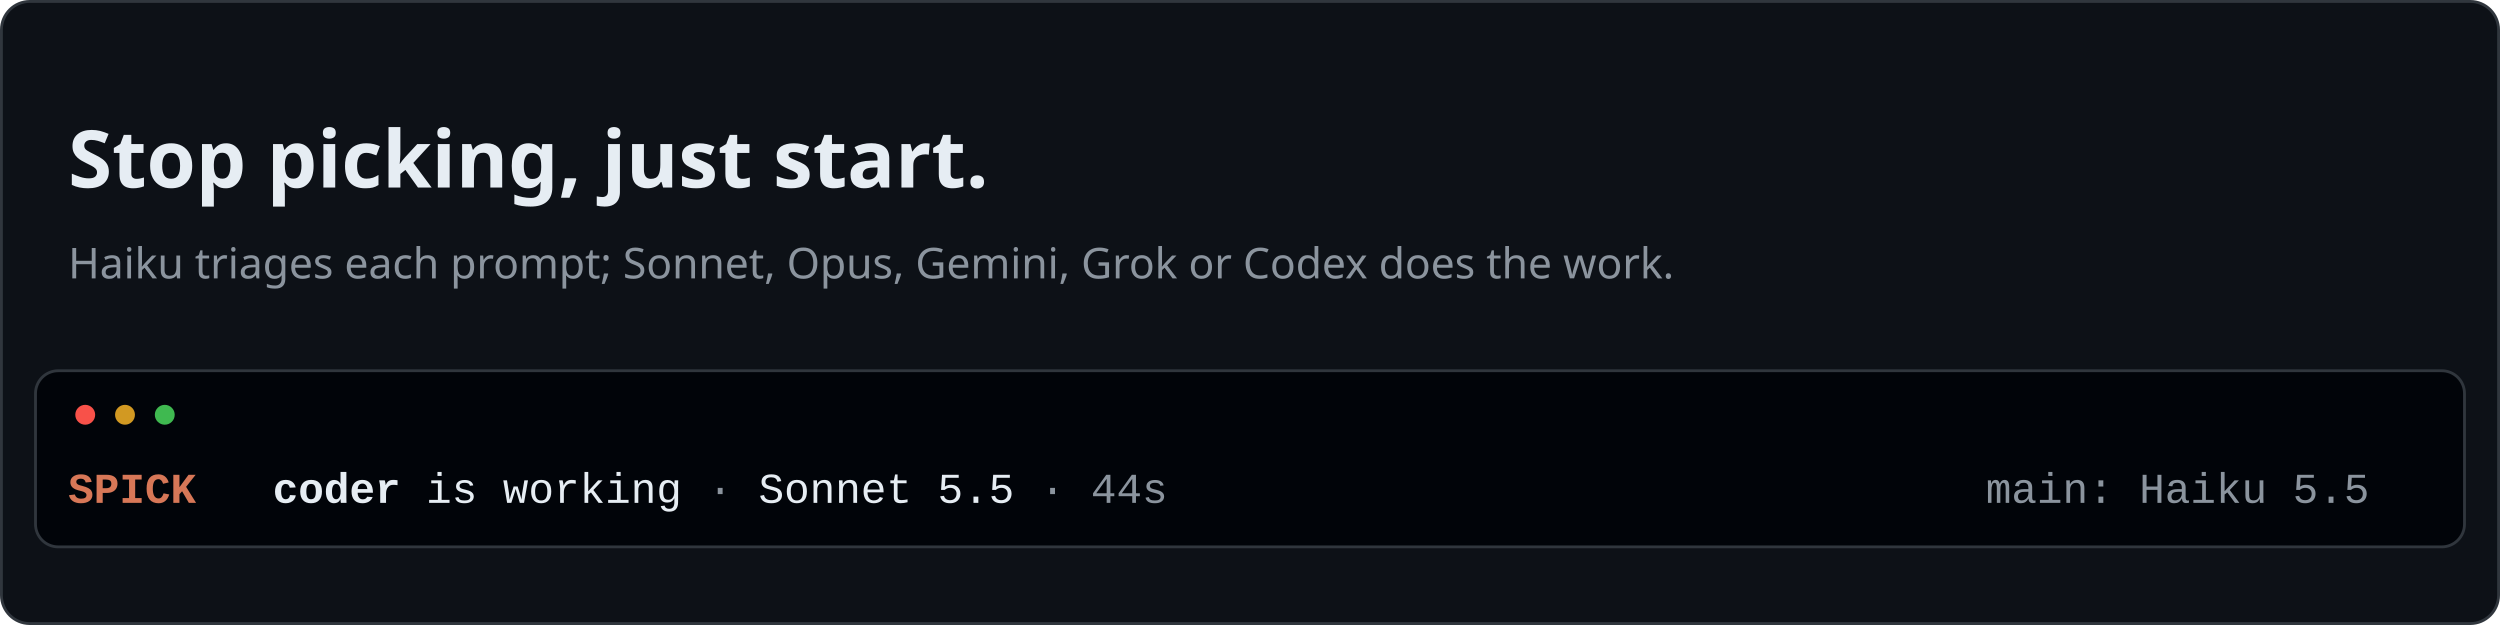
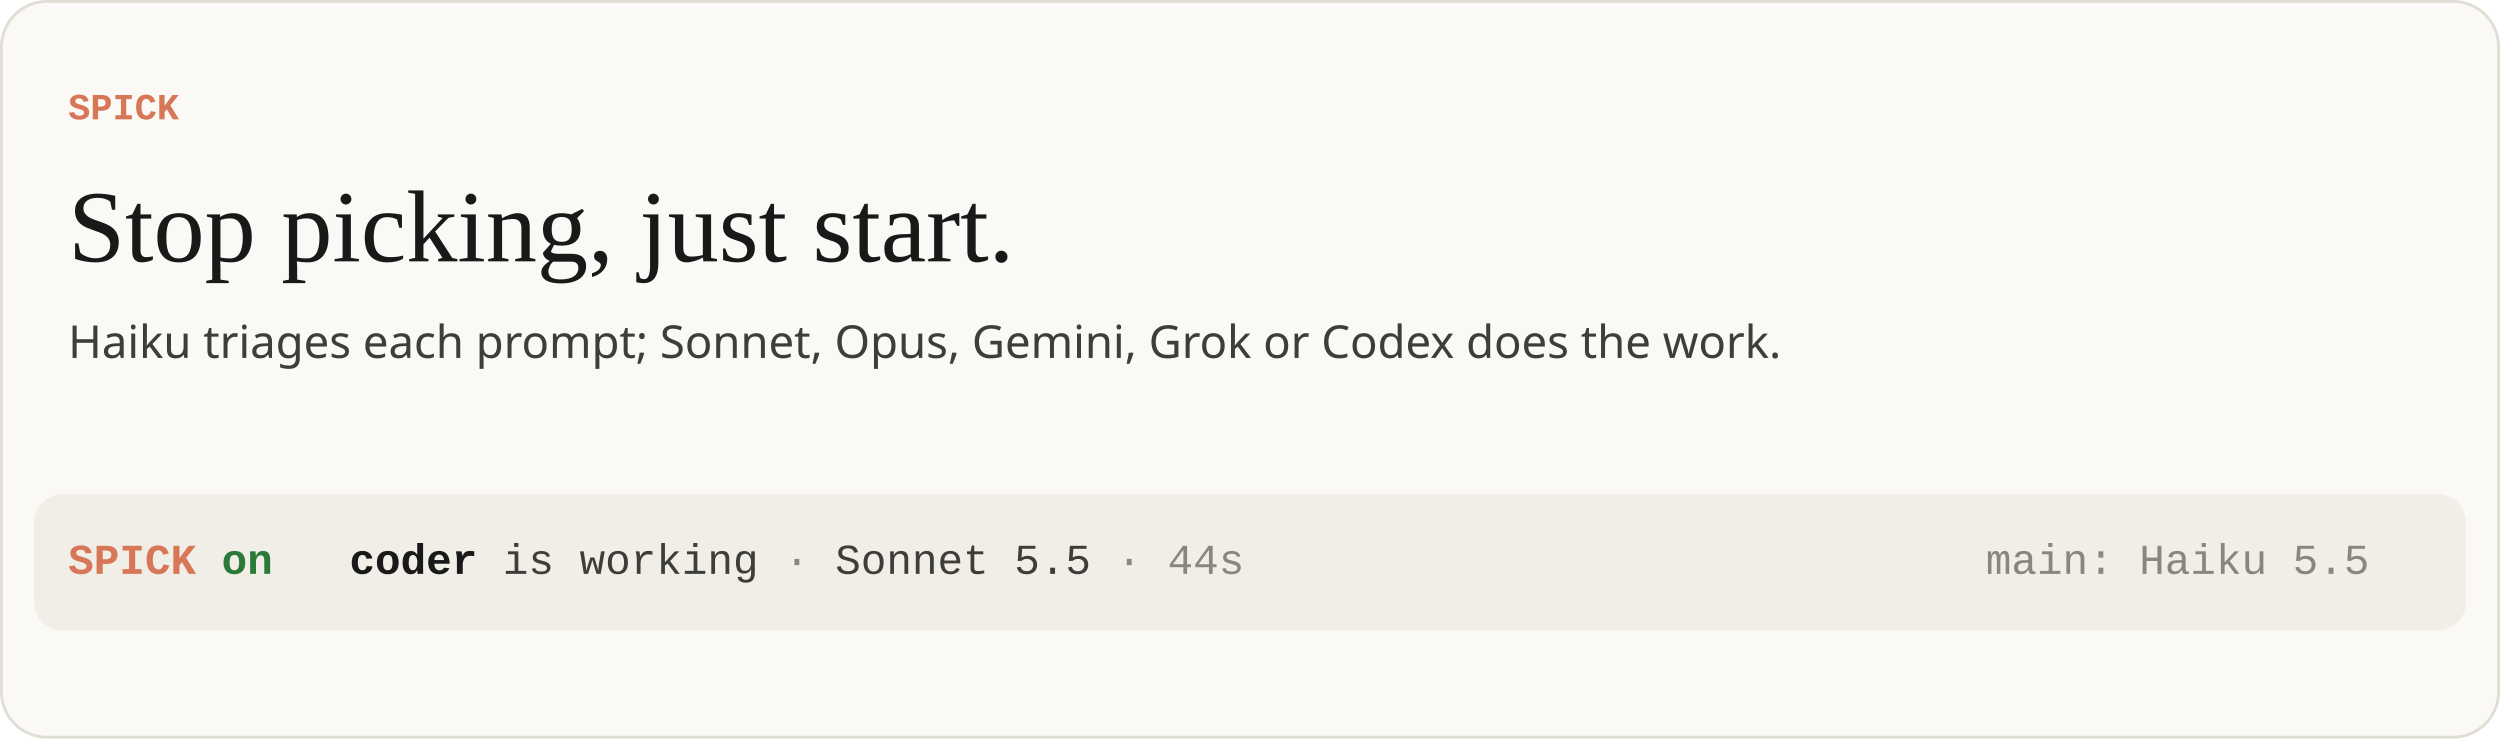
- <svg xmlns="http://www.w3.org/2000/svg" width="880" height="220" viewBox="0 0 880 220" role="img" aria-label="Spick: the dashboard band while the coder subagent works">
-   <rect x="0.5" y="0.5" width="879" height="219" rx="10" fill="#0d1117" stroke="#30363d" />
-   <text x="24" y="66" font-family="-apple-system, BlinkMacSystemFont, &quot;Segoe UI&quot;, &quot;Noto Sans&quot;, Helvetica, Arial, sans-serif" font-size="28" font-weight="700" fill="#e6edf3">Stop picking, just start.</text>
-   <text x="24" y="98" font-family="-apple-system, BlinkMacSystemFont, &quot;Segoe UI&quot;, &quot;Noto Sans&quot;, Helvetica, Arial, sans-serif" font-size="15" fill="#8b949e">Haiku triages each prompt; Sonnet, Opus, Gemini, Grok or Codex does the work.</text>
-   <rect x="12.5" y="130.5" width="855" height="62" rx="8" fill="#010409" stroke="#30363d" />
-   <circle cx="30" cy="146" r="3.5" fill="#f85149" />
-   <circle cx="44" cy="146" r="3.5" fill="#d29922" />
-   <circle cx="58" cy="146" r="3.5" fill="#3fb950" />
-   <text x="24" y="177" font-family="ui-monospace, SFMono-Regular, &quot;SF Mono&quot;, Menlo, Consolas, &quot;Liberation Mono&quot;, monospace" font-size="15" fill="#d77757" font-weight="700" xml:space="preserve">SPICK</text>
-   <text x="96" y="177" font-family="ui-monospace, SFMono-Regular, &quot;SF Mono&quot;, Menlo, Consolas, &quot;Liberation Mono&quot;, monospace" font-size="15" fill="#e6edf3" font-weight="700" xml:space="preserve">coder</text>
-   <text x="150" y="177" font-family="ui-monospace, SFMono-Regular, &quot;SF Mono&quot;, Menlo, Consolas, &quot;Liberation Mono&quot;, monospace" font-size="15" fill="#e6edf3" xml:space="preserve">is working</text>
-   <text x="249" y="177" font-family="ui-monospace, SFMono-Regular, &quot;SF Mono&quot;, Menlo, Consolas, &quot;Liberation Mono&quot;, monospace" font-size="15" fill="#8b949e" xml:space="preserve">·</text>
-   <text x="267" y="177" font-family="ui-monospace, SFMono-Regular, &quot;SF Mono&quot;, Menlo, Consolas, &quot;Liberation Mono&quot;, monospace" font-size="15" fill="#e6edf3" xml:space="preserve">Sonnet 5.5</text>
-   <text x="366" y="177" font-family="ui-monospace, SFMono-Regular, &quot;SF Mono&quot;, Menlo, Consolas, &quot;Liberation Mono&quot;, monospace" font-size="15" fill="#8b949e" xml:space="preserve">·</text>
-   <text x="384" y="177" font-family="ui-monospace, SFMono-Regular, &quot;SF Mono&quot;, Menlo, Consolas, &quot;Liberation Mono&quot;, monospace" font-size="15" fill="#8b949e" xml:space="preserve">44s</text>
-   <text x="699" y="177" font-family="ui-monospace, SFMono-Regular, &quot;SF Mono&quot;, Menlo, Consolas, &quot;Liberation Mono&quot;, monospace" font-size="15" fill="#8b949e" xml:space="preserve">main: Haiku 5.5</text>
+ <svg xmlns="http://www.w3.org/2000/svg" width="880" height="260" viewBox="0 0 880 260" role="img" aria-label="Spick: the dashboard band while the coder subagent works">
+   <rect x="0.5" y="0.5" width="879" height="259" rx="16" fill="#FAF9F5" stroke="#E0DDD4" />
+   <text x="24" y="42" font-family="ui-monospace, SFMono-Regular, &quot;SF Mono&quot;, Menlo, Consolas, &quot;Liberation Mono&quot;, monospace" font-size="13" font-weight="700" fill="#D77757">SPICK</text>
+   <text x="24" y="92" font-family="Georgia, &quot;Times New Roman&quot;, &quot;Noto Serif&quot;, serif" font-size="36" fill="#191919">Stop picking, just start.</text>
+   <text x="24" y="126" font-family="-apple-system, BlinkMacSystemFont, &quot;Segoe UI&quot;, &quot;Noto Sans&quot;, Helvetica, Arial, sans-serif" font-size="16" fill="#3D3D3A">Haiku triages each prompt; Sonnet, Opus, Gemini, Grok or Codex does the work.</text>
+   <rect x="12" y="174" width="856" height="48" rx="10" fill="#F0EEE6" />
+   <text x="24" y="202" font-family="ui-monospace, SFMono-Regular, &quot;SF Mono&quot;, Menlo, Consolas, &quot;Liberation Mono&quot;, monospace" font-size="15" fill="#D77757" font-weight="700" xml:space="preserve">SPICK</text>
+   <text x="78" y="202" font-family="ui-monospace, SFMono-Regular, &quot;SF Mono&quot;, Menlo, Consolas, &quot;Liberation Mono&quot;, monospace" font-size="15" fill="#2C7A39" font-weight="700" xml:space="preserve">on</text>
+   <text x="123" y="202" font-family="ui-monospace, SFMono-Regular, &quot;SF Mono&quot;, Menlo, Consolas, &quot;Liberation Mono&quot;, monospace" font-size="15" fill="#191919" font-weight="700" xml:space="preserve">coder</text>
+   <text x="177" y="202" font-family="ui-monospace, SFMono-Regular, &quot;SF Mono&quot;, Menlo, Consolas, &quot;Liberation Mono&quot;, monospace" font-size="15" fill="#3D3D3A" xml:space="preserve">is working</text>
+   <text x="276" y="202" font-family="ui-monospace, SFMono-Regular, &quot;SF Mono&quot;, Menlo, Consolas, &quot;Liberation Mono&quot;, monospace" font-size="15" fill="#87867F" xml:space="preserve">·</text>
+   <text x="294" y="202" font-family="ui-monospace, SFMono-Regular, &quot;SF Mono&quot;, Menlo, Consolas, &quot;Liberation Mono&quot;, monospace" font-size="15" fill="#3D3D3A" xml:space="preserve">Sonnet 5.5</text>
+   <text x="393" y="202" font-family="ui-monospace, SFMono-Regular, &quot;SF Mono&quot;, Menlo, Consolas, &quot;Liberation Mono&quot;, monospace" font-size="15" fill="#87867F" xml:space="preserve">·</text>
+   <text x="411" y="202" font-family="ui-monospace, SFMono-Regular, &quot;SF Mono&quot;, Menlo, Consolas, &quot;Liberation Mono&quot;, monospace" font-size="15" fill="#87867F" xml:space="preserve">44s</text>
+   <text x="699" y="202" font-family="ui-monospace, SFMono-Regular, &quot;SF Mono&quot;, Menlo, Consolas, &quot;Liberation Mono&quot;, monospace" font-size="15" fill="#87867F" xml:space="preserve">main: Haiku 5.5</text>
</svg>
